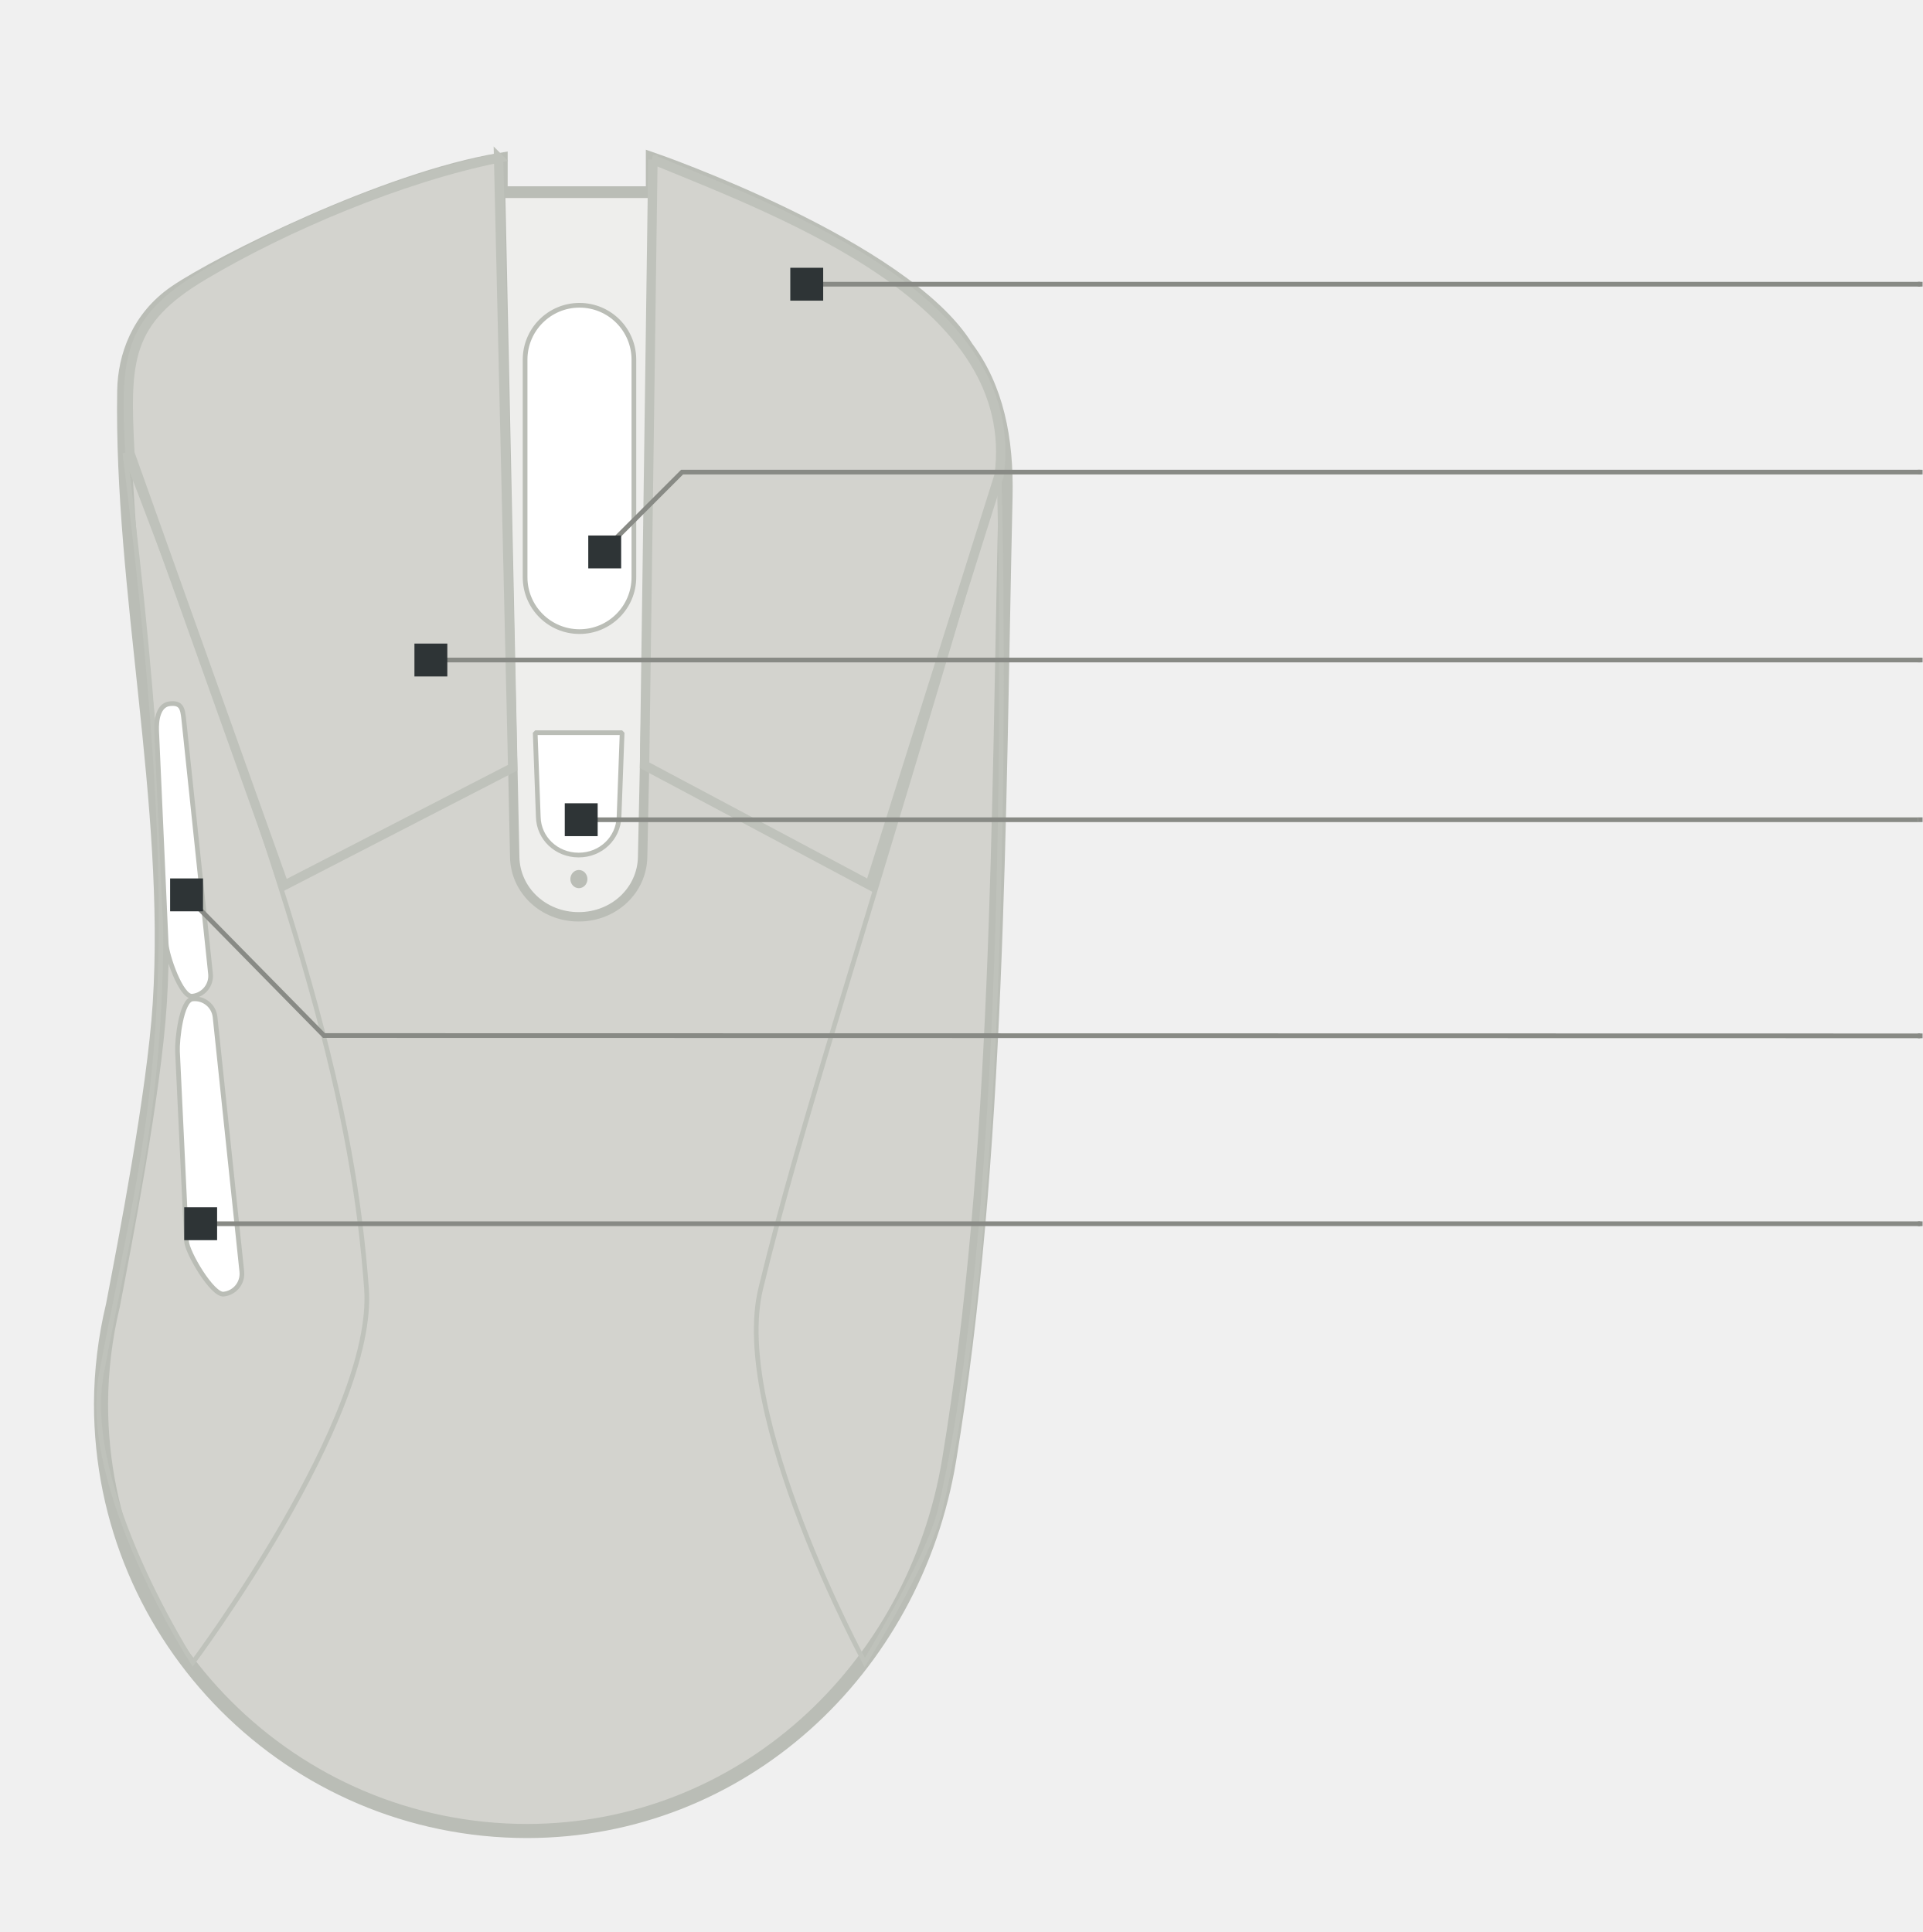
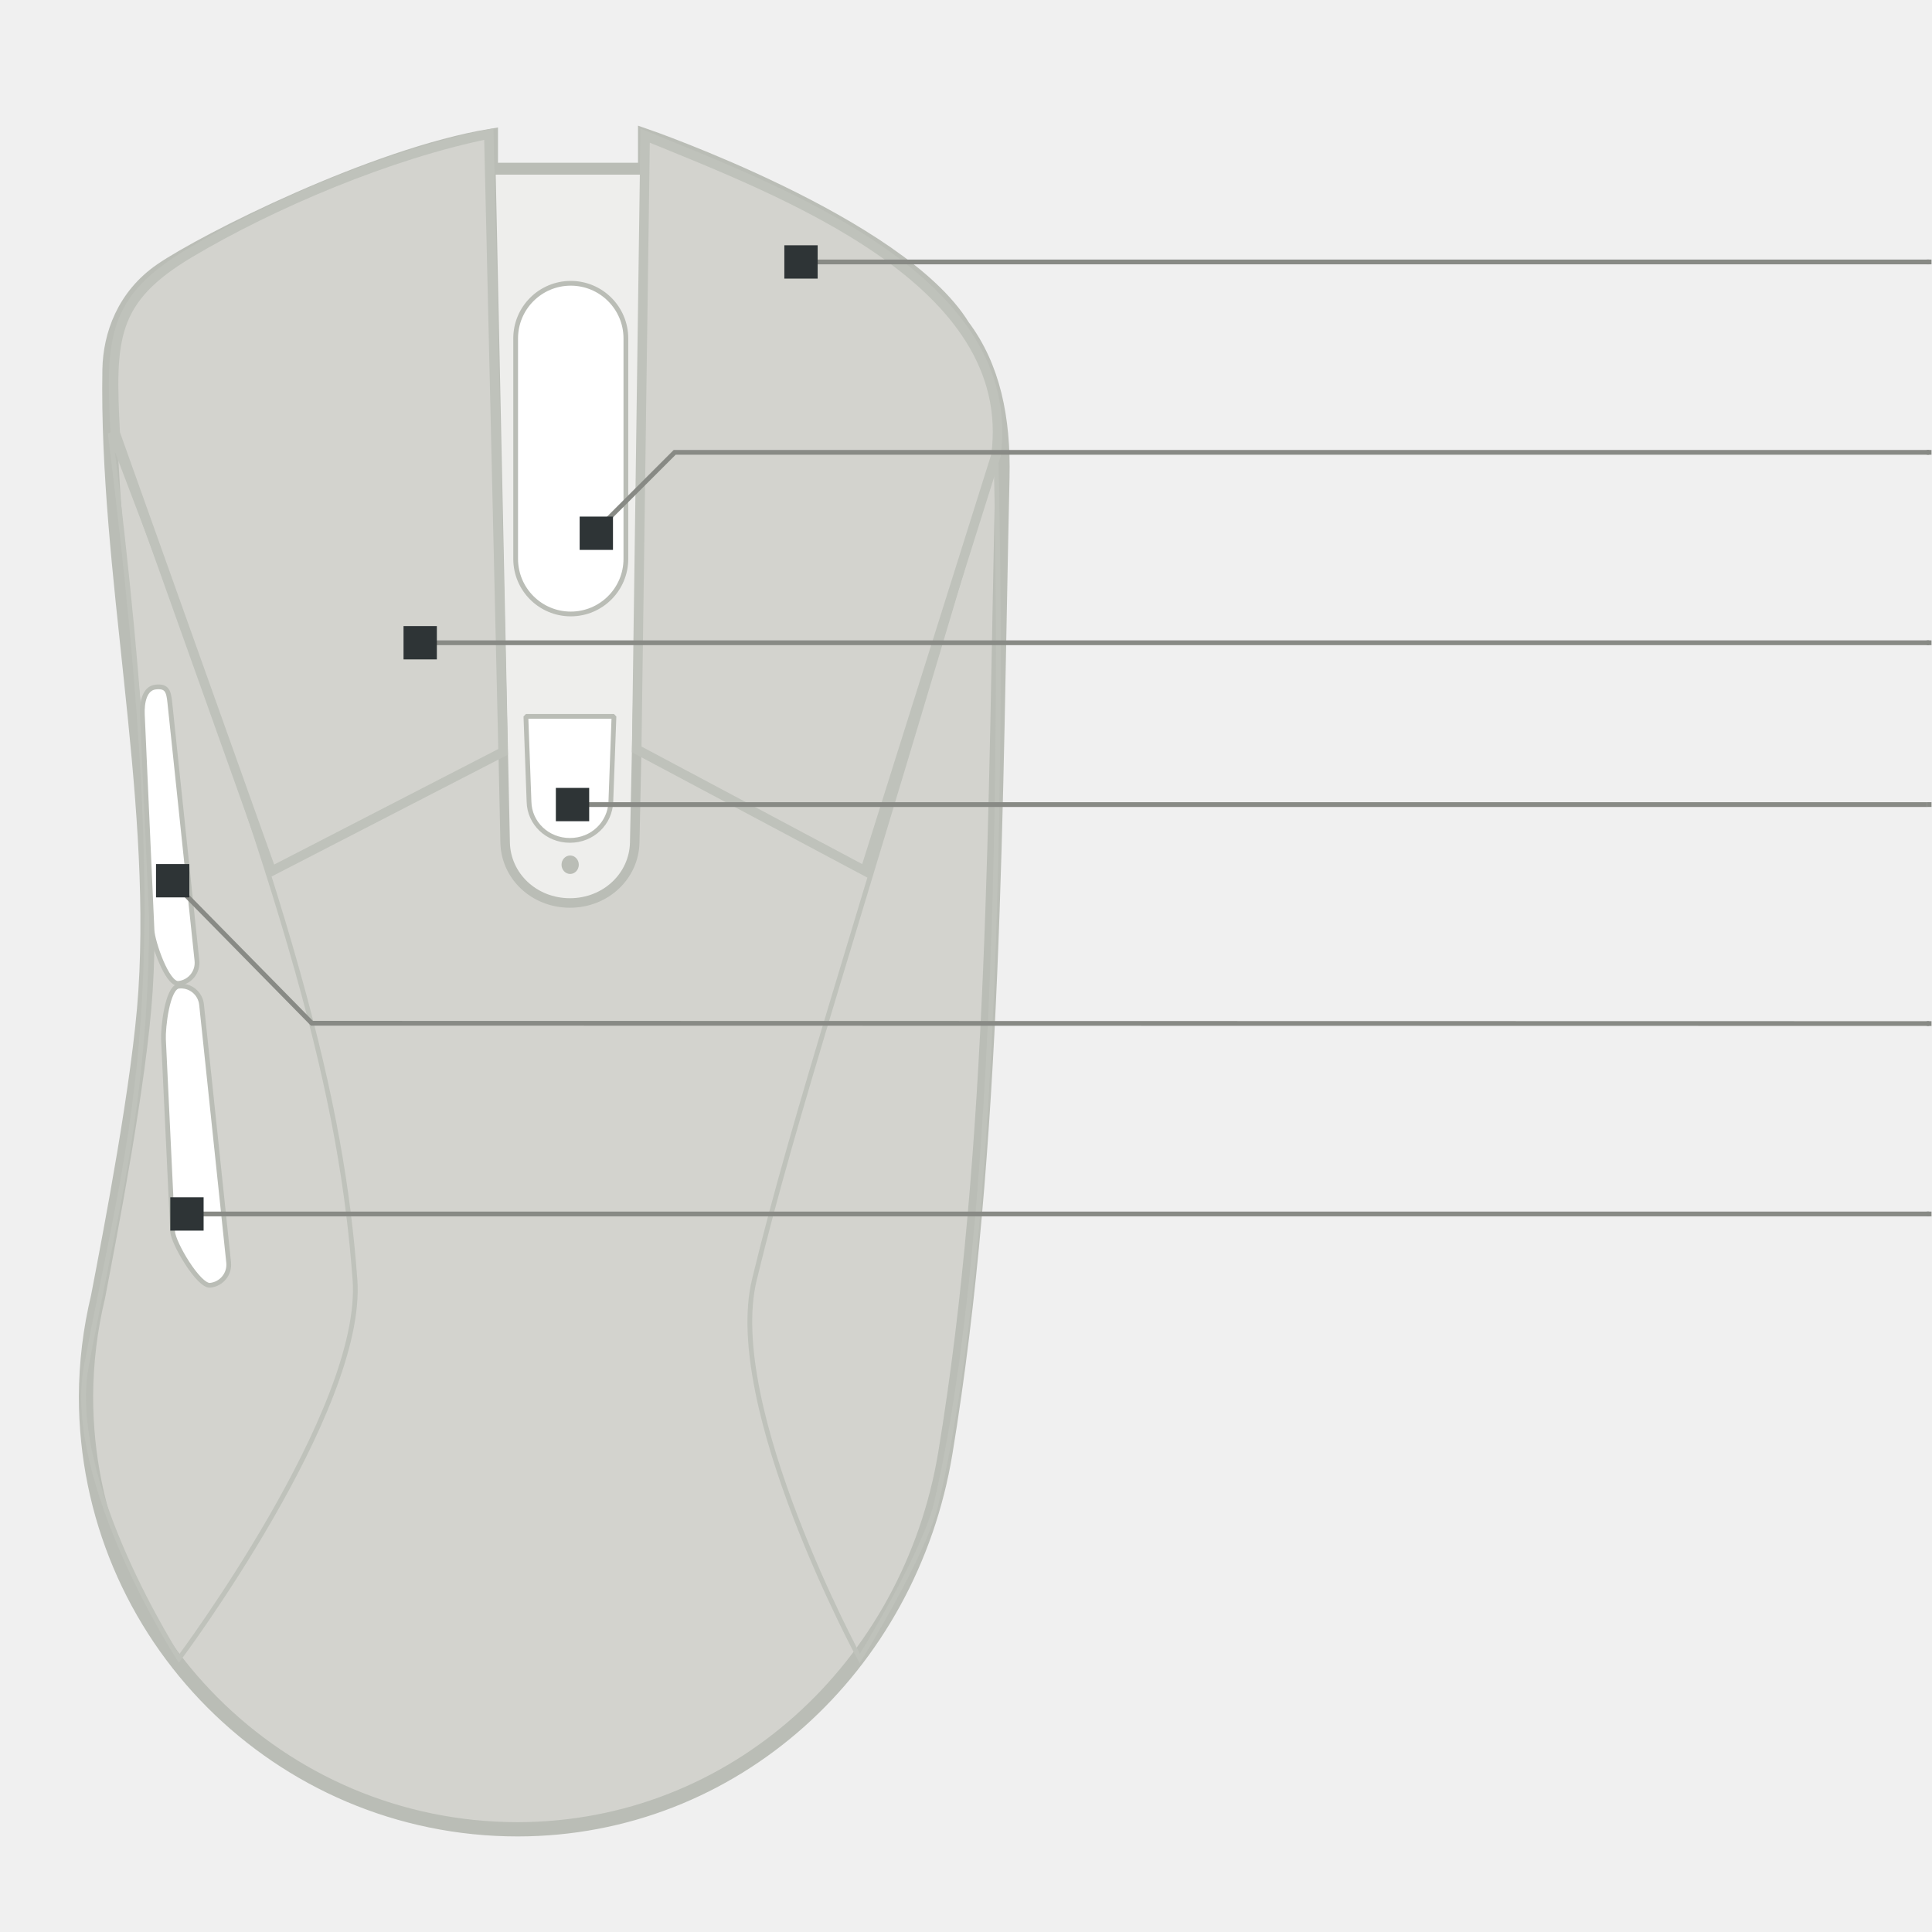
- <svg xmlns="http://www.w3.org/2000/svg" width="409.208" height="411.271" viewBox="0 0 409.208 411.271" version="1.1" id="svg8">
+ <svg xmlns="http://www.w3.org/2000/svg" width="490" height="490" viewBox="0 0 490 490" version="1.1" id="svg8">
  <defs id="defs2" />
  <g id="Device" transform="translate(-68.7916,-390.0058)" style="display:inline">
-     <path style="color:#000000;overflow:visible;opacity:1;vector-effect:none;fill:#d3d3ce;fill-opacity:1;stroke:#babdb6;stroke-width:3;stroke-linecap:butt;stroke-linejoin:miter;stroke-miterlimit:4;stroke-dasharray:none;stroke-dashoffset:0;stroke-opacity:1;marker:none;marker-start:none;marker-mid:none;marker-end:none;paint-order:normal" d="m 175.345,424.021 c -24.661,4.082 -60.181,22.019 -69.185,28.185 -7.933,5.432 -10.801,13.702 -10.925,20.945 -0.724,42.301 10.273,88.048 7.561,130.503 -1.21,18.944 -7.437,51.012 -9.97,64.242 -1.651,6.853 -2.501,13.875 -2.535,20.925 2.7e-4,50.234 40.61,90.956 90.706,90.957 45.469,-0.05 82.396,-34.07 89.827,-79.053 10.661,-64.533 10.426,-136.397 11.985,-204.916 0.285,-12.509 -1.943,-23.293 -8.324,-31.803 -13.261,-21.571 -66.731,-40.029 -66.731,-40.029 v 7.191 h -32.411 z" id="path870" />
-     <path style="color:#000000;overflow:visible;opacity:1;vector-effect:none;fill:#eeeeec;fill-opacity:1;stroke:#babdb6;stroke-width:2;stroke-linecap:butt;stroke-linejoin:bevel;stroke-miterlimit:4;stroke-dasharray:none;stroke-dashoffset:0;stroke-opacity:1;marker:none;marker-start:none;marker-mid:none;marker-end:none;paint-order:normal" d="m 208.568,431.167 -3,141.314 c -0.149,7.029 -6.071,12.691 -13.611,12.691 -7.541,0 -13.462,-5.662 -13.611,-12.691 l -3,-141.314 z" id="rect913" />
-     <path id="path950" d="m 95.373,486.434 c 38.955,101.121 48.667,140.671 51.423,177.844 2.036,27.474 -36.962,79.629 -36.962,79.629 0,0 -24.034,-37.16 -19.464,-61.451 10.259,-54.532 19.996,-75.996 5.003,-196.022 z" style="color:#000000;overflow:visible;opacity:1;vector-effect:none;fill:none;fill-opacity:1;stroke:#bfc2bb;stroke-width:1;stroke-linecap:square;stroke-linejoin:miter;stroke-miterlimit:4;stroke-dasharray:none;stroke-dashoffset:0;stroke-opacity:1;marker:none;marker-start:none;marker-mid:none;marker-end:none;paint-order:normal" />
-     <path style="color:#000000;overflow:visible;opacity:1;vector-effect:none;fill:#ffffff;fill-opacity:1;stroke:#babdb6;stroke-width:1;stroke-linecap:butt;stroke-linejoin:bevel;stroke-miterlimit:4;stroke-dasharray:none;stroke-dashoffset:0;stroke-opacity:1;marker:none;marker-start:none;marker-mid:none;marker-end:none;paint-order:normal" d="m 104.936,539.808 c 2.402,-0.252 2.718,0.905 2.97,3.307 l 5.692,54.168 c 0.252,2.402 -1.478,4.539 -3.88,4.791 -2.402,0.252 -5.449,-8.754 -5.557,-11.166 l -2.03,-45.313 c -0.108,-2.413 0.403,-5.533 2.805,-5.786 z" id="button4" />
-     <path id="button3" d="m 109.778,602.649 c 2.402,-0.252 4.539,1.478 4.791,3.88 l 5.692,54.168 c 0.252,2.402 -1.478,4.539 -3.88,4.791 -2.402,0.252 -7.778,-8.877 -7.892,-11.289 l -1.918,-40.363 c -0.115,-2.412 0.806,-10.935 3.208,-11.187 z" style="color:#000000;overflow:visible;opacity:1;vector-effect:none;fill:#ffffff;fill-opacity:1;stroke:#babdb6;stroke-width:1;stroke-linecap:butt;stroke-linejoin:bevel;stroke-miterlimit:4;stroke-dasharray:none;stroke-dashoffset:0;stroke-opacity:1;marker:none;marker-start:none;marker-mid:none;marker-end:none;paint-order:normal" />
-     <rect style="color:#000000;overflow:visible;opacity:1;vector-effect:none;fill:#ffffff;fill-opacity:1;stroke:#babdb6;stroke-width:1;stroke-linecap:butt;stroke-linejoin:bevel;stroke-miterlimit:4;stroke-dasharray:none;stroke-dashoffset:0;stroke-opacity:1;marker:none;marker-start:none;marker-mid:none;marker-end:none;paint-order:normal" id="button2" width="23.156" height="69.468" x="180.554" y="454.991" rx="11.578" ry="11.578" />
-     <path id="button5" d="m 201.207,545.976 -0.657,17.929 c -0.165,4.496 -3.833,8.12 -8.594,8.12 -4.761,0 -8.5,-3.623 -8.594,-8.12 l -0.657,-17.929 z" style="color:#000000;overflow:visible;opacity:1;vector-effect:none;fill:#ffffff;fill-opacity:1;stroke:#babdb6;stroke-width:1;stroke-linecap:butt;stroke-linejoin:bevel;stroke-miterlimit:4;stroke-dasharray:none;stroke-dashoffset:0;stroke-opacity:1;marker:none;marker-start:none;marker-mid:none;marker-end:none;paint-order:normal" />
-     <path style="color:#000000;overflow:visible;opacity:1;vector-effect:none;fill:none;fill-opacity:1;stroke:#bfc2bb;stroke-width:1;stroke-linecap:square;stroke-linejoin:miter;stroke-miterlimit:4;stroke-dasharray:none;stroke-dashoffset:0;stroke-opacity:1;marker:none;marker-start:none;marker-mid:none;marker-end:none;paint-order:normal" d="m 281.457,491.146 c -30.158,102.598 -42.114,137.634 -50.744,173.132 -6.508,26.77 22.137,79.629 22.137,79.629 0,0 13.59,-21.972 16.075,-32.607 16.804,-71.924 12.533,-220.154 12.533,-220.154 z" id="path946" />
-     <path id="button0" d="m 174.913,423.646 3.002,129.781 -48.65,25.078 -32.826,-92.028 c -1.027,-19.854 -0.81,-28.062 15.701,-37.879 17.328,-10.302 41.981,-20.758 62.774,-24.951 z" style="color:#000000;overflow:visible;opacity:1;vector-effect:none;fill:#d3d3ce;fill-opacity:1;stroke:#bfc2bb;stroke-width:1.988;stroke-linecap:square;stroke-linejoin:miter;stroke-miterlimit:4;stroke-dasharray:none;stroke-dashoffset:0;stroke-opacity:1;marker:none;marker-start:none;marker-mid:none;marker-end:none;paint-order:normal" />
-     <path style="color:#000000;overflow:visible;opacity:1;vector-effect:none;fill:#d3d3ce;fill-opacity:1;stroke:#bfc2bb;stroke-width:2;stroke-linecap:square;stroke-linejoin:miter;stroke-miterlimit:4;stroke-dasharray:none;stroke-dashoffset:0;stroke-opacity:1;marker:none;marker-start:none;marker-mid:none;marker-end:none;paint-order:normal" d="m 207.756,423.976 -1.775,128.931 47.968,25.546 27.508,-87.307 c 4.865,-36.683 -44.672,-55.304 -73.702,-67.17 z" id="button1" />
-     <g style="display:inline" id="g1304" transform="translate(337.5162,-37.32483)">
+     <path style="color:#000000;overflow:visible;opacity:1;vector-effect:none;fill:#d3d3ce;fill-opacity:1;stroke:#babdb6;stroke-width:3.622;stroke-linecap:butt;stroke-linejoin:miter;stroke-miterlimit:4;stroke-dasharray:none;stroke-dashoffset:0;stroke-opacity:1;marker:none;marker-start:none;marker-mid:none;marker-end:none;paint-order:normal" d="m 193.284,424.466 c -29.772,4.928 -72.654,26.583 -83.525,34.027 -9.577,6.558 -13.04,16.542 -13.19,25.287 -0.875,51.068 12.403,106.297 9.128,157.551 -1.461,22.871 -8.979,61.585 -12.036,77.557 -1.993,8.273 -3.02,16.751 -3.06,25.262 3.26e-4,60.645 49.028,109.808 109.506,109.809 54.894,-0.06 99.474,-41.132 108.446,-95.437 12.87,-77.908 12.587,-164.668 14.47,-247.387 0.344,-15.102 -2.346,-28.121 -10.049,-38.395 -16.009,-26.042 -80.562,-48.326 -80.562,-48.326 v 8.681 h -39.128 z" id="path870" />
+     <path style="color:#000000;overflow:visible;opacity:1;vector-effect:none;fill:#eeeeec;fill-opacity:1;stroke:#babdb6;stroke-width:2.415;stroke-linecap:butt;stroke-linejoin:bevel;stroke-miterlimit:4;stroke-dasharray:none;stroke-dashoffset:0;stroke-opacity:1;marker:none;marker-start:none;marker-mid:none;marker-end:none;paint-order:normal" d="m 233.393,433.094 -3.622,170.604 c -0.18,8.486 -7.329,15.322 -16.432,15.322 -9.104,0 -16.252,-6.835 -16.432,-15.322 l -3.622,-170.604 z" id="rect913" />
+     <path id="path950" d="m 96.737,499.816 c 47.029,122.08 58.755,169.827 62.081,214.705 2.459,33.169 -44.622,96.134 -44.622,96.134 0,0 -29.015,-44.862 -23.498,-74.188 12.385,-65.835 24.141,-91.747 6.04,-236.65 z" style="color:#000000;overflow:visible;opacity:1;vector-effect:none;fill:none;fill-opacity:1;stroke:#bfc2bb;stroke-width:1.207;stroke-linecap:square;stroke-linejoin:miter;stroke-miterlimit:4;stroke-dasharray:none;stroke-dashoffset:0;stroke-opacity:1;marker:none;marker-start:none;marker-mid:none;marker-end:none;paint-order:normal" />
+     <path style="color:#000000;overflow:visible;opacity:1;vector-effect:none;fill:#ffffff;fill-opacity:1;stroke:#babdb6;stroke-width:1.207;stroke-linecap:butt;stroke-linejoin:bevel;stroke-miterlimit:4;stroke-dasharray:none;stroke-dashoffset:0;stroke-opacity:1;marker:none;marker-start:none;marker-mid:none;marker-end:none;paint-order:normal" d="m 108.282,564.252 c 2.9,-0.305 3.281,1.092 3.586,3.992 l 6.871,65.395 c 0.305,2.9 -1.784,5.48 -4.684,5.784 -2.9,0.305 -6.578,-10.568 -6.709,-13.481 l -2.45,-54.705 c -0.13,-2.913 0.486,-6.68 3.386,-6.985 z" id="button4" />
+     <path id="button3" d="m 114.127,640.117 c 2.9,-0.305 5.48,1.784 5.784,4.684 l 6.871,65.395 c 0.305,2.9 -1.784,5.48 -4.684,5.784 -2.9,0.305 -9.39,-10.716 -9.528,-13.629 l -2.316,-48.729 c -0.138,-2.912 0.973,-13.201 3.873,-13.506 z" style="color:#000000;overflow:visible;opacity:1;vector-effect:none;fill:#ffffff;fill-opacity:1;stroke:#babdb6;stroke-width:1.207;stroke-linecap:butt;stroke-linejoin:bevel;stroke-miterlimit:4;stroke-dasharray:none;stroke-dashoffset:0;stroke-opacity:1;marker:none;marker-start:none;marker-mid:none;marker-end:none;paint-order:normal" />
+     <rect style="color:#000000;overflow:visible;opacity:1;vector-effect:none;fill:#ffffff;fill-opacity:1;stroke:#babdb6;stroke-width:1.207;stroke-linecap:butt;stroke-linejoin:bevel;stroke-miterlimit:4;stroke-dasharray:none;stroke-dashoffset:0;stroke-opacity:1;marker:none;marker-start:none;marker-mid:none;marker-end:none;paint-order:normal" id="button2" width="27.955" height="83.866" x="199.573" y="461.856" rx="13.978" ry="13.978" />
+     <path id="button5" d="m 224.507,571.698 -0.793,21.645 c -0.199,5.427 -4.627,9.804 -10.375,9.804 -5.748,0 -10.262,-4.374 -10.375,-9.804 l -0.793,-21.645 z" style="color:#000000;overflow:visible;opacity:1;vector-effect:none;fill:#ffffff;fill-opacity:1;stroke:#babdb6;stroke-width:1.207;stroke-linecap:butt;stroke-linejoin:bevel;stroke-miterlimit:4;stroke-dasharray:none;stroke-dashoffset:0;stroke-opacity:1;marker:none;marker-start:none;marker-mid:none;marker-end:none;paint-order:normal" />
+     <path style="color:#000000;overflow:visible;opacity:1;vector-effect:none;fill:none;fill-opacity:1;stroke:#bfc2bb;stroke-width:1.207;stroke-linecap:square;stroke-linejoin:miter;stroke-miterlimit:4;stroke-dasharray:none;stroke-dashoffset:0;stroke-opacity:1;marker:none;marker-start:none;marker-mid:none;marker-end:none;paint-order:normal" d="m 321.39,505.504 c -36.409,123.863 -50.843,166.16 -61.262,209.016 -7.857,32.318 26.725,96.134 26.725,96.134 0,0 16.406,-26.526 19.406,-39.366 20.287,-86.831 15.13,-265.784 15.13,-265.784 z" id="path946" />
+     <path id="button0" d="m 192.763,424.014 3.624,156.68 -58.734,30.275 L 98.024,499.867 C 96.783,475.897 97.045,465.988 116.979,454.137 c 20.919,-12.438 50.682,-25.061 75.784,-30.123 z" style="color:#000000;overflow:visible;opacity:1;vector-effect:none;fill:#d3d3ce;fill-opacity:1;stroke:#bfc2bb;stroke-width:2.4;stroke-linecap:square;stroke-linejoin:miter;stroke-miterlimit:4;stroke-dasharray:none;stroke-dashoffset:0;stroke-opacity:1;marker:none;marker-start:none;marker-mid:none;marker-end:none;paint-order:normal" />
+     <path style="color:#000000;overflow:visible;opacity:1;vector-effect:none;fill:#d3d3ce;fill-opacity:1;stroke:#bfc2bb;stroke-width:2.415;stroke-linecap:square;stroke-linejoin:miter;stroke-miterlimit:4;stroke-dasharray:none;stroke-dashoffset:0;stroke-opacity:1;marker:none;marker-start:none;marker-mid:none;marker-end:none;paint-order:normal" d="m 232.413,424.413 -2.143,155.653 57.911,30.841 33.209,-105.403 c 5.873,-44.287 -53.93,-66.767 -88.977,-81.092 z" id="button1" />
+     <g style="display:inline" id="g1304" transform="matrix(1.207265,0,0,1.207265,389.068,-132.5001)">
      <ellipse ry="1.938" rx="1.814" cy="614.464" cx="-145.511" id="ellipse1298" style="fill:#babdb6;fill-opacity:1;stroke:#000000;stroke-width:0;stroke-miterlimit:4;stroke-dasharray:none" />
    </g>
  </g>
  <g id="Buttons" style="display:inline" transform="translate(-68.7916,9.994236)">
-     <g id="button1-path">
+     <g id="button1-path" transform="matrix(1.207265,0,0,1.207265,-18.40336,-4.533239)">
      <path style="color:#000000;overflow:visible;opacity:1;vector-effect:none;fill:none;fill-opacity:1;stroke:#888a85;stroke-width:1;stroke-linecap:square;stroke-linejoin:miter;stroke-miterlimit:4;stroke-dasharray:none;stroke-dashoffset:0;stroke-opacity:1;marker:none;marker-start:none;marker-mid:none;marker-end:none;paint-order:normal" d="M 242.948,50.506 H 477" id="path958" />
      <rect style="color:#000000;overflow:visible;opacity:1;vector-effect:none;fill:#2e3436;fill-opacity:1;stroke:none;stroke-width:2;stroke-linecap:square;stroke-linejoin:miter;stroke-miterlimit:4;stroke-dasharray:none;stroke-dashoffset:0;stroke-opacity:1;marker:none;marker-start:none;marker-mid:none;marker-end:none;paint-order:normal" id="rect968" width="7" height="7" x="237" y="47.006" />
      <rect style="color:#000000;text-align:start;overflow:visible;vector-effect:none;fill:#888a85;fill-opacity:1;stroke:none;stroke-linecap:round" id="button1-leader" width="1" height="1" x="477" y="50.006" />
    </g>
-     <g id="button0-path">
+     <g id="button0-path" transform="matrix(1.207265,0,0,1.207265,-18.40336,-4.533239)">
      <path id="path960" d="M 477,130.506 H 161.344" style="color:#000000;overflow:visible;opacity:1;vector-effect:none;fill:none;fill-opacity:1;stroke:#888a85;stroke-width:1;stroke-linecap:square;stroke-linejoin:miter;stroke-miterlimit:4;stroke-dasharray:none;stroke-dashoffset:0;stroke-opacity:1;marker:none;marker-start:none;marker-mid:none;marker-end:none;paint-order:normal" />
      <rect y="127.006" x="157" height="7" width="7" id="rect970" style="color:#000000;overflow:visible;opacity:1;vector-effect:none;fill:#2e3436;fill-opacity:1;stroke:none;stroke-width:2;stroke-linecap:square;stroke-linejoin:miter;stroke-miterlimit:4;stroke-dasharray:none;stroke-dashoffset:0;stroke-opacity:1;marker:none;marker-start:none;marker-mid:none;marker-end:none;paint-order:normal" />
      <rect style="color:#000000;text-align:start;overflow:visible;vector-effect:none;fill:#888a85;fill-opacity:1;stroke:none;stroke-linecap:round" id="button0-leader" width="1" height="1" x="477" y="130.006" />
    </g>
-     <g id="button4-path">
+     <g id="button4-path" transform="matrix(1.207265,0,0,1.207265,-18.40336,-4.533239)">
      <path id="path964" d="M 109.312,181.514 137.748,210.443 477,210.506" style="color:#000000;overflow:visible;opacity:1;vector-effect:none;fill:none;fill-opacity:1;stroke:#888a85;stroke-width:1;stroke-linecap:square;stroke-linejoin:miter;stroke-miterlimit:4;stroke-dasharray:none;stroke-dashoffset:0;stroke-opacity:1;marker:none;marker-start:none;marker-mid:none;marker-end:none;paint-order:normal" />
      <rect style="color:#000000;text-align:start;overflow:visible;vector-effect:none;fill:#888a85;fill-opacity:1;stroke:none;stroke-linecap:round" id="button4-leader" width="1" height="1" x="477" y="210.006" />
      <rect y="177" x="105" height="7" width="7" id="rect974" style="color:#000000;overflow:visible;opacity:1;vector-effect:none;fill:#2e3436;fill-opacity:1;stroke:none;stroke-width:2;stroke-linecap:square;stroke-linejoin:miter;stroke-miterlimit:4;stroke-dasharray:none;stroke-dashoffset:0;stroke-opacity:1;marker:none;marker-start:none;marker-mid:none;marker-end:none;paint-order:normal" />
    </g>
-     <g id="button2-path">
+     <g id="button2-path" transform="matrix(1.207265,0,0,1.207265,-18.40336,-4.533239)">
      <rect y="90.006" x="477" height="1" width="1" id="button2-leader" style="color:#000000;text-align:start;overflow:visible;vector-effect:none;fill:#888a85;fill-opacity:1;stroke:none;stroke-linecap:round" />
      <path style="color:#000000;overflow:visible;opacity:1;vector-effect:none;fill:none;fill-opacity:1;stroke:#888a85;stroke-width:1;stroke-linecap:square;stroke-linejoin:miter;stroke-miterlimit:4;stroke-dasharray:none;stroke-dashoffset:0;stroke-opacity:1;marker:none;marker-start:none;marker-mid:none;marker-end:none;paint-order:normal" d="m 195.979,108.491 17.986,-17.986 H 477" id="path908" />
      <rect style="color:#000000;overflow:visible;opacity:1;vector-effect:none;fill:#2e3436;fill-opacity:1;stroke:none;stroke-width:2;stroke-linecap:square;stroke-linejoin:miter;stroke-miterlimit:4;stroke-dasharray:none;stroke-dashoffset:0;stroke-opacity:1;marker:none;marker-start:none;marker-mid:none;marker-end:none;paint-order:normal" id="rect910" width="7" height="7" x="194" y="104" />
    </g>
-     <g id="button3-path">
+     <g id="button3-path" transform="matrix(1.207265,0,0,1.207265,-18.40336,-4.533239)">
      <path style="color:#000000;overflow:visible;opacity:1;vector-effect:none;fill:none;fill-opacity:1;stroke:#888a85;stroke-width:1;stroke-linecap:square;stroke-linejoin:miter;stroke-miterlimit:4;stroke-dasharray:none;stroke-dashoffset:0;stroke-opacity:1;marker:none;marker-start:none;marker-mid:none;marker-end:none;paint-order:normal" d="M 114.178,250.506 H 477" id="path966" />
      <rect style="color:#000000;overflow:visible;opacity:1;vector-effect:none;fill:#2e3436;fill-opacity:1;stroke:none;stroke-width:2;stroke-linecap:square;stroke-linejoin:miter;stroke-miterlimit:4;stroke-dasharray:none;stroke-dashoffset:0;stroke-opacity:1;marker:none;marker-start:none;marker-mid:none;marker-end:none;paint-order:normal" id="rect976" width="7" height="7" x="108" y="247.006" />
      <rect y="250.006" x="477" height="1" width="1" id="button3-leader" style="color:#000000;text-align:start;overflow:visible;vector-effect:none;fill:#888a85;fill-opacity:1;stroke:none;stroke-linecap:round" />
    </g>
-     <g id="button5-path" transform="translate(0,-6)">
+     <g id="button5-path" transform="matrix(1.207265,0,0,1.207265,-18.40336,-11.77683)">
      <path style="color:#000000;overflow:visible;opacity:1;vector-effect:none;fill:none;fill-opacity:1;stroke:#888a85;stroke-width:1;stroke-linecap:square;stroke-linejoin:miter;stroke-miterlimit:4;stroke-dasharray:none;stroke-dashoffset:0;stroke-opacity:1;marker:none;marker-start:none;marker-mid:none;marker-end:none;paint-order:normal" d="M 476.551,170.506 H 193.344" id="path51" />
      <rect style="color:#000000;overflow:visible;opacity:1;vector-effect:none;fill:#2e3436;fill-opacity:1;stroke:none;stroke-width:2;stroke-linecap:square;stroke-linejoin:miter;stroke-miterlimit:4;stroke-dasharray:none;stroke-dashoffset:0;stroke-opacity:1;marker:none;marker-start:none;marker-mid:none;marker-end:none;paint-order:normal" id="rect53" width="7" height="7" x="189" y="167" />
      <rect y="170" x="477" height="1" width="1" id="button5-leader" style="color:#000000;text-align:start;overflow:visible;vector-effect:none;fill:#888a85;fill-opacity:1;stroke:none;stroke-linecap:round" />
    </g>
  </g>
  <g id="LEDs" style="display:inline" transform="translate(-68.7916,9.994236)" />
</svg>
